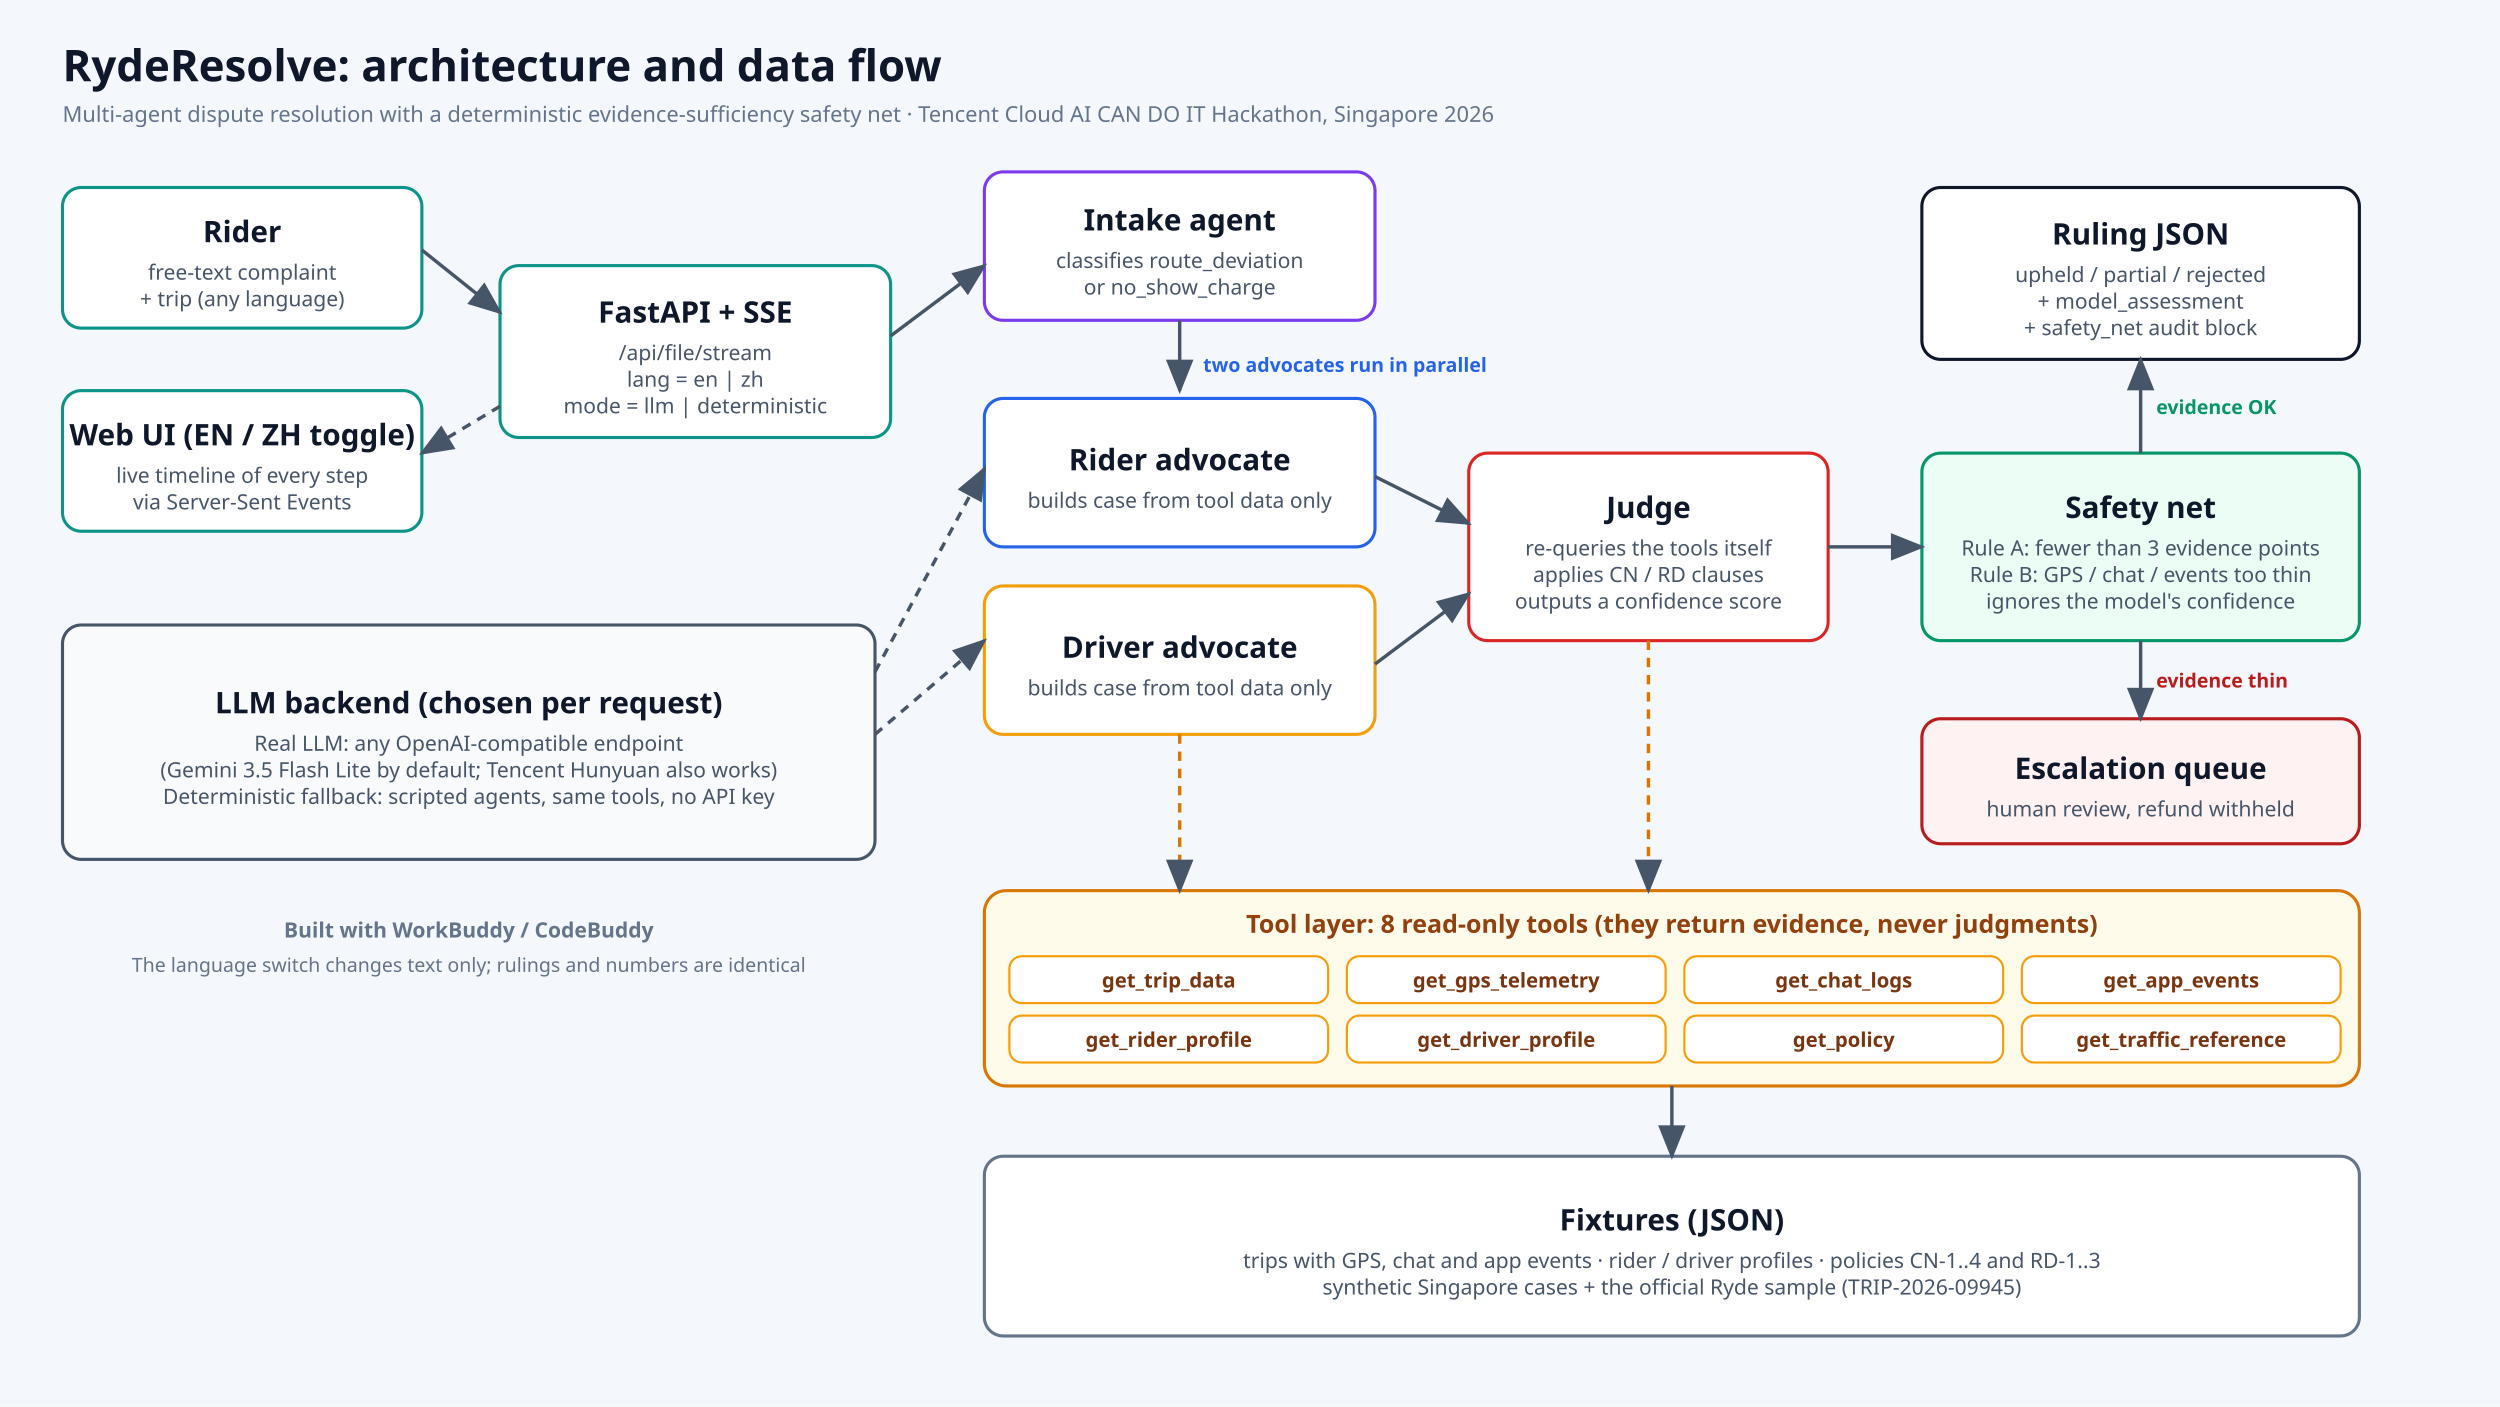
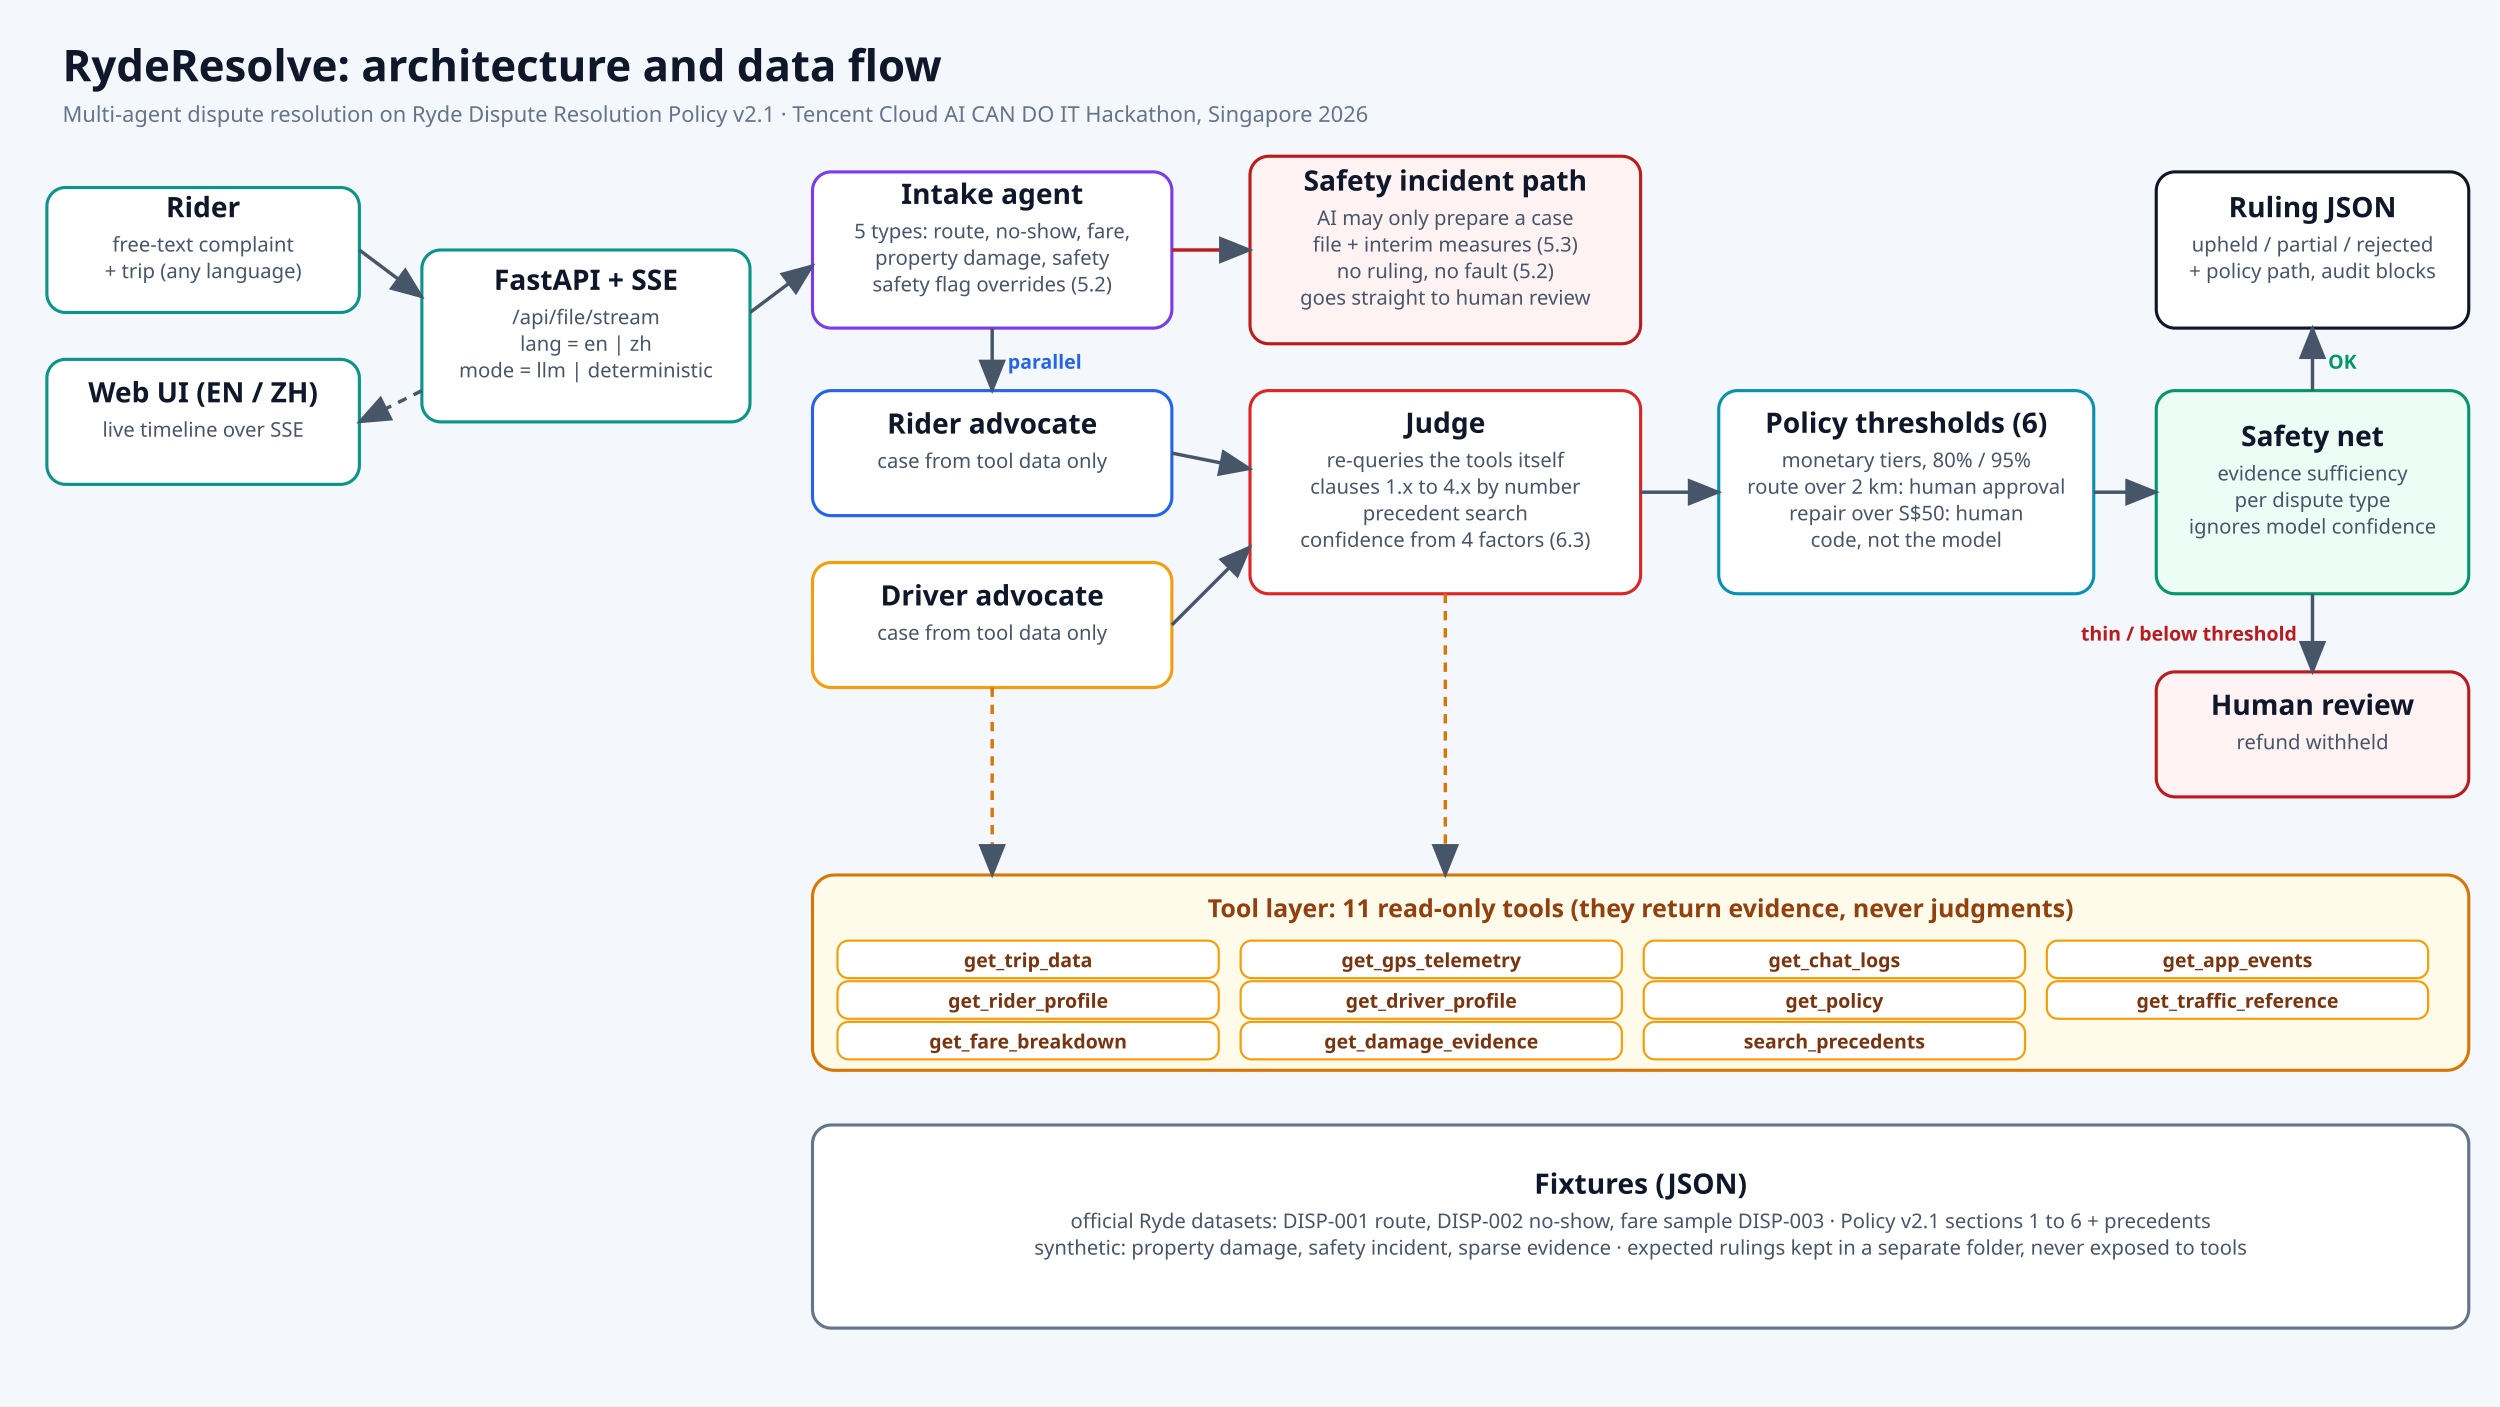
<svg xmlns="http://www.w3.org/2000/svg" width="1600" height="900" viewBox="0 0 1600 900">
  <defs>
    <marker id="a" markerWidth="10" markerHeight="8" refX="9" refY="4" orient="auto">
      <path d="M0,0 L10,4 L0,8 Z" fill="#475569" />
    </marker>
  </defs>
  <rect width="1600" height="900" fill="#f4f7fb" />
-   <text x="40" y="52" font-family="'Noto Sans','DejaVu Sans',Arial,sans-serif" font-size="28" fill="#0f172a" text-anchor="start" font-weight="700">RydeResolve: architecture and data flow</text>
-   <text x="40" y="78" font-family="'Noto Sans','DejaVu Sans',Arial,sans-serif" font-size="14" fill="#64748b" text-anchor="start" font-weight="400">Multi-agent dispute resolution with a deterministic evidence-sufficiency safety net · Tencent Cloud AI CAN DO IT Hackathon, Singapore 2026</text>
-   <rect x="40" y="120" width="230" height="90" rx="12" fill="#ffffff" stroke="#0d9488" stroke-width="2" />
-   <text x="155.0" y="155.0" font-family="'Noto Sans','DejaVu Sans',Arial,sans-serif" font-size="19" font-weight="700" fill="#0f172a" text-anchor="middle">Rider</text>
-   <text x="155.0" y="179.0" font-family="'Noto Sans','DejaVu Sans',Arial,sans-serif" font-size="13.5" fill="#475569" text-anchor="middle">free-text complaint</text>
-   <text x="155.0" y="196.0" font-family="'Noto Sans','DejaVu Sans',Arial,sans-serif" font-size="13.5" fill="#475569" text-anchor="middle">+ trip (any language)</text>
-   <rect x="40" y="250" width="230" height="90" rx="12" fill="#ffffff" stroke="#0d9488" stroke-width="2" />
-   <text x="155.0" y="285.0" font-family="'Noto Sans','DejaVu Sans',Arial,sans-serif" font-size="19" font-weight="700" fill="#0f172a" text-anchor="middle">Web UI (EN / ZH toggle)</text>
-   <text x="155.0" y="309.0" font-family="'Noto Sans','DejaVu Sans',Arial,sans-serif" font-size="13.5" fill="#475569" text-anchor="middle">live timeline of every step</text>
-   <text x="155.0" y="326.0" font-family="'Noto Sans','DejaVu Sans',Arial,sans-serif" font-size="13.5" fill="#475569" text-anchor="middle">via Server-Sent Events</text>
-   <rect x="320" y="170" width="250" height="110" rx="12" fill="#ffffff" stroke="#0d9488" stroke-width="2" />
-   <text x="445.0" y="206.5" font-family="'Noto Sans','DejaVu Sans',Arial,sans-serif" font-size="19" font-weight="700" fill="#0f172a" text-anchor="middle">FastAPI + SSE</text>
-   <text x="445.0" y="230.5" font-family="'Noto Sans','DejaVu Sans',Arial,sans-serif" font-size="13.5" fill="#475569" text-anchor="middle">/api/file/stream</text>
-   <text x="445.0" y="247.5" font-family="'Noto Sans','DejaVu Sans',Arial,sans-serif" font-size="13.5" fill="#475569" text-anchor="middle">lang = en | zh</text>
-   <text x="445.0" y="264.5" font-family="'Noto Sans','DejaVu Sans',Arial,sans-serif" font-size="13.5" fill="#475569" text-anchor="middle">mode = llm | deterministic</text>
-   <line x1="270" y1="160" x2="320" y2="200" stroke="#475569" stroke-width="2.2" marker-end="url(#a)" />
-   <line x1="320" y1="260" x2="270" y2="290" stroke="#475569" stroke-width="2.2" stroke-dasharray="6 5" marker-end="url(#a)" />
-   <rect x="630" y="110" width="250" height="95" rx="12" fill="#ffffff" stroke="#7c3aed" stroke-width="2" />
-   <text x="755.0" y="147.5" font-family="'Noto Sans','DejaVu Sans',Arial,sans-serif" font-size="19" font-weight="700" fill="#0f172a" text-anchor="middle">Intake agent</text>
-   <text x="755.0" y="171.5" font-family="'Noto Sans','DejaVu Sans',Arial,sans-serif" font-size="13.5" fill="#475569" text-anchor="middle">classifies route_deviation</text>
-   <text x="755.0" y="188.5" font-family="'Noto Sans','DejaVu Sans',Arial,sans-serif" font-size="13.5" fill="#475569" text-anchor="middle">or no_show_charge</text>
-   <line x1="570" y1="215" x2="630" y2="170" stroke="#475569" stroke-width="2.2" marker-end="url(#a)" />
-   <text x="770" y="238" font-family="'Noto Sans','DejaVu Sans',Arial,sans-serif" font-size="12.5" fill="#2563eb" text-anchor="start" font-weight="700">two advocates run in parallel</text>
-   <line x1="755" y1="205" x2="755" y2="250" stroke="#475569" stroke-width="2.2" marker-end="url(#a)" />
-   <rect x="630" y="255" width="250" height="95" rx="12" fill="#ffffff" stroke="#2563eb" stroke-width="2" />
-   <text x="755.0" y="301.0" font-family="'Noto Sans','DejaVu Sans',Arial,sans-serif" font-size="19" font-weight="700" fill="#0f172a" text-anchor="middle">Rider advocate</text>
-   <text x="755.0" y="325.0" font-family="'Noto Sans','DejaVu Sans',Arial,sans-serif" font-size="13.5" fill="#475569" text-anchor="middle">builds case from tool data only</text>
-   <rect x="630" y="375" width="250" height="95" rx="12" fill="#ffffff" stroke="#f59e0b" stroke-width="2" />
-   <text x="755.0" y="421.0" font-family="'Noto Sans','DejaVu Sans',Arial,sans-serif" font-size="19" font-weight="700" fill="#0f172a" text-anchor="middle">Driver advocate</text>
-   <text x="755.0" y="445.0" font-family="'Noto Sans','DejaVu Sans',Arial,sans-serif" font-size="13.5" fill="#475569" text-anchor="middle">builds case from tool data only</text>
-   <rect x="940" y="290" width="230" height="120" rx="12" fill="#ffffff" stroke="#dc2626" stroke-width="2" />
-   <text x="1055.0" y="331.5" font-family="'Noto Sans','DejaVu Sans',Arial,sans-serif" font-size="19" font-weight="700" fill="#0f172a" text-anchor="middle">Judge</text>
-   <text x="1055.0" y="355.5" font-family="'Noto Sans','DejaVu Sans',Arial,sans-serif" font-size="13.5" fill="#475569" text-anchor="middle">re-queries the tools itself</text>
-   <text x="1055.0" y="372.5" font-family="'Noto Sans','DejaVu Sans',Arial,sans-serif" font-size="13.5" fill="#475569" text-anchor="middle">applies CN / RD clauses</text>
-   <text x="1055.0" y="389.5" font-family="'Noto Sans','DejaVu Sans',Arial,sans-serif" font-size="13.5" fill="#475569" text-anchor="middle">outputs a confidence score</text>
-   <line x1="880" y1="305" x2="940" y2="335" stroke="#475569" stroke-width="2.2" marker-end="url(#a)" />
-   <line x1="880" y1="425" x2="940" y2="380" stroke="#475569" stroke-width="2.2" marker-end="url(#a)" />
-   <rect x="1230" y="290" width="280" height="120" rx="12" fill="#ecfdf5" stroke="#059669" stroke-width="2" />
-   <text x="1370.0" y="331.5" font-family="'Noto Sans','DejaVu Sans',Arial,sans-serif" font-size="19" font-weight="700" fill="#0f172a" text-anchor="middle">Safety net</text>
-   <text x="1370.0" y="355.5" font-family="'Noto Sans','DejaVu Sans',Arial,sans-serif" font-size="13.5" fill="#475569" text-anchor="middle">Rule A: fewer than 3 evidence points</text>
-   <text x="1370.0" y="372.5" font-family="'Noto Sans','DejaVu Sans',Arial,sans-serif" font-size="13.5" fill="#475569" text-anchor="middle">Rule B: GPS / chat / events too thin</text>
-   <text x="1370.0" y="389.5" font-family="'Noto Sans','DejaVu Sans',Arial,sans-serif" font-size="13.5" fill="#475569" text-anchor="middle">ignores the model's confidence</text>
-   <line x1="1170" y1="350" x2="1230" y2="350" stroke="#475569" stroke-width="2.2" marker-end="url(#a)" />
-   <rect x="1230" y="120" width="280" height="110" rx="12" fill="#ffffff" stroke="#0f172a" stroke-width="2" />
-   <text x="1370.0" y="156.5" font-family="'Noto Sans','DejaVu Sans',Arial,sans-serif" font-size="19" font-weight="700" fill="#0f172a" text-anchor="middle">Ruling JSON</text>
-   <text x="1370.0" y="180.5" font-family="'Noto Sans','DejaVu Sans',Arial,sans-serif" font-size="13.5" fill="#475569" text-anchor="middle">upheld / partial / rejected</text>
-   <text x="1370.0" y="197.5" font-family="'Noto Sans','DejaVu Sans',Arial,sans-serif" font-size="13.5" fill="#475569" text-anchor="middle">+ model_assessment</text>
-   <text x="1370.0" y="214.5" font-family="'Noto Sans','DejaVu Sans',Arial,sans-serif" font-size="13.5" fill="#475569" text-anchor="middle">+ safety_net audit block</text>
-   <line x1="1370" y1="290" x2="1370" y2="230" stroke="#475569" stroke-width="2.2" marker-end="url(#a)" />
-   <text x="1380" y="265" font-family="'Noto Sans','DejaVu Sans',Arial,sans-serif" font-size="12.5" fill="#059669" text-anchor="start" font-weight="700">evidence OK</text>
-   <rect x="1230" y="460" width="280" height="80" rx="12" fill="#fef2f2" stroke="#b91c1c" stroke-width="2" />
-   <text x="1370.0" y="498.5" font-family="'Noto Sans','DejaVu Sans',Arial,sans-serif" font-size="19" font-weight="700" fill="#0f172a" text-anchor="middle">Escalation queue</text>
-   <text x="1370.0" y="522.5" font-family="'Noto Sans','DejaVu Sans',Arial,sans-serif" font-size="13.5" fill="#475569" text-anchor="middle">human review, refund withheld</text>
-   <line x1="1370" y1="410" x2="1370" y2="460" stroke="#475569" stroke-width="2.2" marker-end="url(#a)" />
-   <text x="1380" y="440" font-family="'Noto Sans','DejaVu Sans',Arial,sans-serif" font-size="12.5" fill="#b91c1c" text-anchor="start" font-weight="700">evidence thin</text>
-   <rect x="630" y="570" width="880" height="125" rx="14" fill="#fffbeb" stroke="#d97706" stroke-width="2" />
-   <text x="1070" y="597" font-family="'Noto Sans','DejaVu Sans',Arial,sans-serif" font-size="16" fill="#92400e" text-anchor="middle" font-weight="700">Tool layer: 8 read-only tools (they return evidence, never judgments)</text>
-   <rect x="646" y="612" width="204" height="30" rx="8" fill="#ffffff" stroke="#f59e0b" stroke-width="1.4" />
-   <text x="748" y="632" font-family="'Noto Sans','DejaVu Sans',Arial,sans-serif" font-size="13" fill="#78350f" text-anchor="middle" font-weight="600">get_trip_data</text>
-   <rect x="862" y="612" width="204" height="30" rx="8" fill="#ffffff" stroke="#f59e0b" stroke-width="1.4" />
-   <text x="964" y="632" font-family="'Noto Sans','DejaVu Sans',Arial,sans-serif" font-size="13" fill="#78350f" text-anchor="middle" font-weight="600">get_gps_telemetry</text>
-   <rect x="1078" y="612" width="204" height="30" rx="8" fill="#ffffff" stroke="#f59e0b" stroke-width="1.4" />
-   <text x="1180" y="632" font-family="'Noto Sans','DejaVu Sans',Arial,sans-serif" font-size="13" fill="#78350f" text-anchor="middle" font-weight="600">get_chat_logs</text>
-   <rect x="1294" y="612" width="204" height="30" rx="8" fill="#ffffff" stroke="#f59e0b" stroke-width="1.4" />
-   <text x="1396" y="632" font-family="'Noto Sans','DejaVu Sans',Arial,sans-serif" font-size="13" fill="#78350f" text-anchor="middle" font-weight="600">get_app_events</text>
-   <rect x="646" y="650" width="204" height="30" rx="8" fill="#ffffff" stroke="#f59e0b" stroke-width="1.4" />
-   <text x="748" y="670" font-family="'Noto Sans','DejaVu Sans',Arial,sans-serif" font-size="13" fill="#78350f" text-anchor="middle" font-weight="600">get_rider_profile</text>
-   <rect x="862" y="650" width="204" height="30" rx="8" fill="#ffffff" stroke="#f59e0b" stroke-width="1.4" />
-   <text x="964" y="670" font-family="'Noto Sans','DejaVu Sans',Arial,sans-serif" font-size="13" fill="#78350f" text-anchor="middle" font-weight="600">get_driver_profile</text>
-   <rect x="1078" y="650" width="204" height="30" rx="8" fill="#ffffff" stroke="#f59e0b" stroke-width="1.4" />
-   <text x="1180" y="670" font-family="'Noto Sans','DejaVu Sans',Arial,sans-serif" font-size="13" fill="#78350f" text-anchor="middle" font-weight="600">get_policy</text>
-   <rect x="1294" y="650" width="204" height="30" rx="8" fill="#ffffff" stroke="#f59e0b" stroke-width="1.4" />
-   <text x="1396" y="670" font-family="'Noto Sans','DejaVu Sans',Arial,sans-serif" font-size="13" fill="#78350f" text-anchor="middle" font-weight="600">get_traffic_reference</text>
-   <line x1="755" y1="470" x2="755" y2="570" stroke="#d97706" stroke-width="2.2" stroke-dasharray="6 5" marker-end="url(#a)" />
-   <line x1="1055" y1="410" x2="1055" y2="570" stroke="#d97706" stroke-width="2.2" stroke-dasharray="6 5" marker-end="url(#a)" />
-   <rect x="630" y="740" width="880" height="115" rx="12" fill="#ffffff" stroke="#64748b" stroke-width="2" />
-   <text x="1070.0" y="787.5" font-family="'Noto Sans','DejaVu Sans',Arial,sans-serif" font-size="19" font-weight="700" fill="#0f172a" text-anchor="middle">Fixtures (JSON)</text>
-   <text x="1070.0" y="811.5" font-family="'Noto Sans','DejaVu Sans',Arial,sans-serif" font-size="13.5" fill="#475569" text-anchor="middle">trips with GPS, chat and app events · rider / driver profiles · policies CN-1..4 and RD-1..3</text>
-   <text x="1070.0" y="828.5" font-family="'Noto Sans','DejaVu Sans',Arial,sans-serif" font-size="13.5" fill="#475569" text-anchor="middle">synthetic Singapore cases + the official Ryde sample (TRIP-2026-09945)</text>
-   <line x1="1070" y1="695" x2="1070" y2="740" stroke="#475569" stroke-width="2.2" marker-end="url(#a)" />
-   <rect x="40" y="400" width="520" height="150" rx="12" fill="#f8fafc" stroke="#475569" stroke-width="2" />
-   <text x="300.0" y="456.5" font-family="'Noto Sans','DejaVu Sans',Arial,sans-serif" font-size="19" font-weight="700" fill="#0f172a" text-anchor="middle">LLM backend (chosen per request)</text>
-   <text x="300.0" y="480.5" font-family="'Noto Sans','DejaVu Sans',Arial,sans-serif" font-size="13.5" fill="#475569" text-anchor="middle">Real LLM: any OpenAI-compatible endpoint</text>
-   <text x="300.0" y="497.5" font-family="'Noto Sans','DejaVu Sans',Arial,sans-serif" font-size="13.5" fill="#475569" text-anchor="middle">(Gemini 3.5 Flash Lite by default; Tencent Hunyuan also works)</text>
-   <text x="300.0" y="514.5" font-family="'Noto Sans','DejaVu Sans',Arial,sans-serif" font-size="13.5" fill="#475569" text-anchor="middle">Deterministic fallback: scripted agents, same tools, no API key</text>
-   <line x1="560" y1="470" x2="630" y2="410" stroke="#475569" stroke-width="2.2" stroke-dasharray="6 5" marker-end="url(#a)" />
-   <line x1="560" y1="430" x2="630" y2="300" stroke="#475569" stroke-width="2.2" stroke-dasharray="6 5" marker-end="url(#a)" />
-   <text x="300" y="600" font-family="'Noto Sans','DejaVu Sans',Arial,sans-serif" font-size="13.5" fill="#64748b" text-anchor="middle" font-weight="600">Built with WorkBuddy / CodeBuddy</text>
-   <text x="300" y="622" font-family="'Noto Sans','DejaVu Sans',Arial,sans-serif" font-size="12.5" fill="#64748b" text-anchor="middle" font-weight="400">The language switch changes text only; rulings and numbers are identical</text>
+   <text x="40" y="52" font-family="'Noto Sans','DejaVu Sans',Arial,sans-serif" font-size="28" font-weight="700" fill="#0f172a">RydeResolve: architecture and data flow</text>
+   <text x="40" y="78" font-family="'Noto Sans','DejaVu Sans',Arial,sans-serif" font-size="14" fill="#64748b">Multi-agent dispute resolution on Ryde Dispute Resolution Policy v2.1 · Tencent Cloud AI CAN DO IT Hackathon, Singapore 2026</text>
+   <rect x="30" y="120" width="200" height="80" rx="12" fill="#ffffff" stroke="#0d9488" stroke-width="2" />
+   <text x="130.0" y="139.0" font-family="'Noto Sans','DejaVu Sans',Arial,sans-serif" font-size="18" font-weight="700" fill="#0f172a" text-anchor="middle">Rider</text>
+   <text x="130.0" y="161.0" font-family="'Noto Sans','DejaVu Sans',Arial,sans-serif" font-size="13" fill="#475569" text-anchor="middle">free-text complaint</text>
+   <text x="130.0" y="178.0" font-family="'Noto Sans','DejaVu Sans',Arial,sans-serif" font-size="13" fill="#475569" text-anchor="middle">+ trip (any language)</text>
+   <rect x="30" y="230" width="200" height="80" rx="12" fill="#ffffff" stroke="#0d9488" stroke-width="2" />
+   <text x="130.0" y="257.5" font-family="'Noto Sans','DejaVu Sans',Arial,sans-serif" font-size="18" font-weight="700" fill="#0f172a" text-anchor="middle">Web UI (EN / ZH)</text>
+   <text x="130.0" y="279.5" font-family="'Noto Sans','DejaVu Sans',Arial,sans-serif" font-size="13" fill="#475569" text-anchor="middle">live timeline over SSE</text>
+   <rect x="270" y="160" width="210" height="110" rx="12" fill="#ffffff" stroke="#0d9488" stroke-width="2" />
+   <text x="375.0" y="185.5" font-family="'Noto Sans','DejaVu Sans',Arial,sans-serif" font-size="18" font-weight="700" fill="#0f172a" text-anchor="middle">FastAPI + SSE</text>
+   <text x="375.0" y="207.5" font-family="'Noto Sans','DejaVu Sans',Arial,sans-serif" font-size="13" fill="#475569" text-anchor="middle">/api/file/stream</text>
+   <text x="375.0" y="224.5" font-family="'Noto Sans','DejaVu Sans',Arial,sans-serif" font-size="13" fill="#475569" text-anchor="middle">lang = en | zh</text>
+   <text x="375.0" y="241.5" font-family="'Noto Sans','DejaVu Sans',Arial,sans-serif" font-size="13" fill="#475569" text-anchor="middle">mode = llm | deterministic</text>
+   <line x1="230" y1="160" x2="270" y2="190" stroke="#475569" stroke-width="2.2" marker-end="url(#a)" />
+   <line x1="270" y1="250" x2="230" y2="270" stroke="#475569" stroke-width="2.2" stroke-dasharray="6 5" marker-end="url(#a)" />
+   <rect x="520" y="110" width="230" height="100" rx="12" fill="#ffffff" stroke="#7c3aed" stroke-width="2" />
+   <text x="635.0" y="130.5" font-family="'Noto Sans','DejaVu Sans',Arial,sans-serif" font-size="18" font-weight="700" fill="#0f172a" text-anchor="middle">Intake agent</text>
+   <text x="635.0" y="152.5" font-family="'Noto Sans','DejaVu Sans',Arial,sans-serif" font-size="13" fill="#475569" text-anchor="middle">5 types: route, no-show, fare,</text>
+   <text x="635.0" y="169.5" font-family="'Noto Sans','DejaVu Sans',Arial,sans-serif" font-size="13" fill="#475569" text-anchor="middle">property damage, safety</text>
+   <text x="635.0" y="186.5" font-family="'Noto Sans','DejaVu Sans',Arial,sans-serif" font-size="13" fill="#475569" text-anchor="middle">safety flag overrides (5.2)</text>
+   <line x1="480" y1="200" x2="520" y2="170" stroke="#475569" stroke-width="2.2" marker-end="url(#a)" />
+   <rect x="520" y="250" width="230" height="80" rx="12" fill="#ffffff" stroke="#2563eb" stroke-width="2" />
+   <text x="635.0" y="277.5" font-family="'Noto Sans','DejaVu Sans',Arial,sans-serif" font-size="18" font-weight="700" fill="#0f172a" text-anchor="middle">Rider advocate</text>
+   <text x="635.0" y="299.5" font-family="'Noto Sans','DejaVu Sans',Arial,sans-serif" font-size="13" fill="#475569" text-anchor="middle">case from tool data only</text>
+   <rect x="520" y="360" width="230" height="80" rx="12" fill="#ffffff" stroke="#f59e0b" stroke-width="2" />
+   <text x="635.0" y="387.5" font-family="'Noto Sans','DejaVu Sans',Arial,sans-serif" font-size="18" font-weight="700" fill="#0f172a" text-anchor="middle">Driver advocate</text>
+   <text x="635.0" y="409.5" font-family="'Noto Sans','DejaVu Sans',Arial,sans-serif" font-size="13" fill="#475569" text-anchor="middle">case from tool data only</text>
+   <line x1="635" y1="210" x2="635" y2="250" stroke="#475569" stroke-width="2.2" marker-end="url(#a)" />
+   <text x="645" y="236" font-family="'Noto Sans','DejaVu Sans',Arial,sans-serif" font-size="12.5" fill="#2563eb" font-weight="700">parallel</text>
+   <rect x="800" y="250" width="250" height="130" rx="12" fill="#ffffff" stroke="#dc2626" stroke-width="2" />
+   <text x="925.0" y="277.0" font-family="'Noto Sans','DejaVu Sans',Arial,sans-serif" font-size="18" font-weight="700" fill="#0f172a" text-anchor="middle">Judge</text>
+   <text x="925.0" y="299.0" font-family="'Noto Sans','DejaVu Sans',Arial,sans-serif" font-size="13" fill="#475569" text-anchor="middle">re-queries the tools itself</text>
+   <text x="925.0" y="316.0" font-family="'Noto Sans','DejaVu Sans',Arial,sans-serif" font-size="13" fill="#475569" text-anchor="middle">clauses 1.x to 4.x by number</text>
+   <text x="925.0" y="333.0" font-family="'Noto Sans','DejaVu Sans',Arial,sans-serif" font-size="13" fill="#475569" text-anchor="middle">precedent search</text>
+   <text x="925.0" y="350.0" font-family="'Noto Sans','DejaVu Sans',Arial,sans-serif" font-size="13" fill="#475569" text-anchor="middle">confidence from 4 factors (6.3)</text>
+   <line x1="750" y1="290" x2="800" y2="300" stroke="#475569" stroke-width="2.2" marker-end="url(#a)" />
+   <line x1="750" y1="400" x2="800" y2="350" stroke="#475569" stroke-width="2.2" marker-end="url(#a)" />
+   <rect x="1100" y="250" width="240" height="130" rx="12" fill="#ffffff" stroke="#0891b2" stroke-width="2" />
+   <text x="1220.0" y="277.0" font-family="'Noto Sans','DejaVu Sans',Arial,sans-serif" font-size="18" font-weight="700" fill="#0f172a" text-anchor="middle">Policy thresholds (6)</text>
+   <text x="1220.0" y="299.0" font-family="'Noto Sans','DejaVu Sans',Arial,sans-serif" font-size="13" fill="#475569" text-anchor="middle">monetary tiers, 80% / 95%</text>
+   <text x="1220.0" y="316.0" font-family="'Noto Sans','DejaVu Sans',Arial,sans-serif" font-size="13" fill="#475569" text-anchor="middle">route over 2 km: human approval</text>
+   <text x="1220.0" y="333.0" font-family="'Noto Sans','DejaVu Sans',Arial,sans-serif" font-size="13" fill="#475569" text-anchor="middle">repair over S$50: human</text>
+   <text x="1220.0" y="350.0" font-family="'Noto Sans','DejaVu Sans',Arial,sans-serif" font-size="13" fill="#475569" text-anchor="middle">code, not the model</text>
+   <line x1="1050" y1="315" x2="1100" y2="315" stroke="#475569" stroke-width="2.2" marker-end="url(#a)" />
+   <rect x="1380" y="250" width="200" height="130" rx="12" fill="#ecfdf5" stroke="#059669" stroke-width="2" />
+   <text x="1480.0" y="285.5" font-family="'Noto Sans','DejaVu Sans',Arial,sans-serif" font-size="18" font-weight="700" fill="#0f172a" text-anchor="middle">Safety net</text>
+   <text x="1480.0" y="307.5" font-family="'Noto Sans','DejaVu Sans',Arial,sans-serif" font-size="13" fill="#475569" text-anchor="middle">evidence sufficiency</text>
+   <text x="1480.0" y="324.5" font-family="'Noto Sans','DejaVu Sans',Arial,sans-serif" font-size="13" fill="#475569" text-anchor="middle">per dispute type</text>
+   <text x="1480.0" y="341.5" font-family="'Noto Sans','DejaVu Sans',Arial,sans-serif" font-size="13" fill="#475569" text-anchor="middle">ignores model confidence</text>
+   <line x1="1340" y1="315" x2="1380" y2="315" stroke="#475569" stroke-width="2.2" marker-end="url(#a)" />
+   <rect x="1380" y="110" width="200" height="100" rx="12" fill="#ffffff" stroke="#0f172a" stroke-width="2" />
+   <text x="1480.0" y="139.0" font-family="'Noto Sans','DejaVu Sans',Arial,sans-serif" font-size="18" font-weight="700" fill="#0f172a" text-anchor="middle">Ruling JSON</text>
+   <text x="1480.0" y="161.0" font-family="'Noto Sans','DejaVu Sans',Arial,sans-serif" font-size="13" fill="#475569" text-anchor="middle">upheld / partial / rejected</text>
+   <text x="1480.0" y="178.0" font-family="'Noto Sans','DejaVu Sans',Arial,sans-serif" font-size="13" fill="#475569" text-anchor="middle">+ policy path, audit blocks</text>
+   <line x1="1480" y1="250" x2="1480" y2="210" stroke="#475569" stroke-width="2.2" marker-end="url(#a)" />
+   <text x="1490" y="236" font-family="'Noto Sans','DejaVu Sans',Arial,sans-serif" font-size="12.5" fill="#059669" font-weight="700">OK</text>
+   <rect x="1380" y="430" width="200" height="80" rx="12" fill="#fef2f2" stroke="#b91c1c" stroke-width="2" />
+   <text x="1480.0" y="457.5" font-family="'Noto Sans','DejaVu Sans',Arial,sans-serif" font-size="18" font-weight="700" fill="#0f172a" text-anchor="middle">Human review</text>
+   <text x="1480.0" y="479.5" font-family="'Noto Sans','DejaVu Sans',Arial,sans-serif" font-size="13" fill="#475569" text-anchor="middle">refund withheld</text>
+   <line x1="1480" y1="380" x2="1480" y2="430" stroke="#475569" stroke-width="2.2" marker-end="url(#a)" />
+   <text x="1470" y="410" font-family="'Noto Sans','DejaVu Sans',Arial,sans-serif" font-size="12.5" fill="#b91c1c" font-weight="700" text-anchor="end">thin / below threshold</text>
+   <rect x="800" y="100" width="250" height="120" rx="12" fill="#fef2f2" stroke="#b91c1c" stroke-width="2" />
+   <text x="925.0" y="122.0" font-family="'Noto Sans','DejaVu Sans',Arial,sans-serif" font-size="18" font-weight="700" fill="#0f172a" text-anchor="middle">Safety incident path</text>
+   <text x="925.0" y="144.0" font-family="'Noto Sans','DejaVu Sans',Arial,sans-serif" font-size="13" fill="#475569" text-anchor="middle">AI may only prepare a case</text>
+   <text x="925.0" y="161.0" font-family="'Noto Sans','DejaVu Sans',Arial,sans-serif" font-size="13" fill="#475569" text-anchor="middle">file + interim measures (5.3)</text>
+   <text x="925.0" y="178.0" font-family="'Noto Sans','DejaVu Sans',Arial,sans-serif" font-size="13" fill="#475569" text-anchor="middle">no ruling, no fault (5.2)</text>
+   <text x="925.0" y="195.0" font-family="'Noto Sans','DejaVu Sans',Arial,sans-serif" font-size="13" fill="#475569" text-anchor="middle">goes straight to human review</text>
+   <line x1="750" y1="160" x2="800" y2="160" stroke="#b91c1c" stroke-width="2.2" marker-end="url(#a)" />
+   <rect x="520" y="560" width="1060" height="125" rx="14" fill="#fffbeb" stroke="#d97706" stroke-width="2" />
+   <text x="1050" y="587" font-family="'Noto Sans','DejaVu Sans',Arial,sans-serif" font-size="16" font-weight="700" fill="#92400e" text-anchor="middle">Tool layer: 11 read-only tools (they return evidence, never judgments)</text>
+   <rect x="536" y="602" width="244" height="24" rx="7" fill="#ffffff" stroke="#f59e0b" stroke-width="1.4" />
+   <text x="658" y="619" font-family="'Noto Sans','DejaVu Sans',Arial,sans-serif" font-size="12.5" font-weight="600" fill="#78350f" text-anchor="middle">get_trip_data</text>
+   <rect x="794" y="602" width="244" height="24" rx="7" fill="#ffffff" stroke="#f59e0b" stroke-width="1.4" />
+   <text x="916" y="619" font-family="'Noto Sans','DejaVu Sans',Arial,sans-serif" font-size="12.5" font-weight="600" fill="#78350f" text-anchor="middle">get_gps_telemetry</text>
+   <rect x="1052" y="602" width="244" height="24" rx="7" fill="#ffffff" stroke="#f59e0b" stroke-width="1.4" />
+   <text x="1174" y="619" font-family="'Noto Sans','DejaVu Sans',Arial,sans-serif" font-size="12.5" font-weight="600" fill="#78350f" text-anchor="middle">get_chat_logs</text>
+   <rect x="1310" y="602" width="244" height="24" rx="7" fill="#ffffff" stroke="#f59e0b" stroke-width="1.4" />
+   <text x="1432" y="619" font-family="'Noto Sans','DejaVu Sans',Arial,sans-serif" font-size="12.5" font-weight="600" fill="#78350f" text-anchor="middle">get_app_events</text>
+   <rect x="536" y="628" width="244" height="24" rx="7" fill="#ffffff" stroke="#f59e0b" stroke-width="1.4" />
+   <text x="658" y="645" font-family="'Noto Sans','DejaVu Sans',Arial,sans-serif" font-size="12.5" font-weight="600" fill="#78350f" text-anchor="middle">get_rider_profile</text>
+   <rect x="794" y="628" width="244" height="24" rx="7" fill="#ffffff" stroke="#f59e0b" stroke-width="1.4" />
+   <text x="916" y="645" font-family="'Noto Sans','DejaVu Sans',Arial,sans-serif" font-size="12.5" font-weight="600" fill="#78350f" text-anchor="middle">get_driver_profile</text>
+   <rect x="1052" y="628" width="244" height="24" rx="7" fill="#ffffff" stroke="#f59e0b" stroke-width="1.4" />
+   <text x="1174" y="645" font-family="'Noto Sans','DejaVu Sans',Arial,sans-serif" font-size="12.5" font-weight="600" fill="#78350f" text-anchor="middle">get_policy</text>
+   <rect x="1310" y="628" width="244" height="24" rx="7" fill="#ffffff" stroke="#f59e0b" stroke-width="1.4" />
+   <text x="1432" y="645" font-family="'Noto Sans','DejaVu Sans',Arial,sans-serif" font-size="12.5" font-weight="600" fill="#78350f" text-anchor="middle">get_traffic_reference</text>
+   <rect x="536" y="654" width="244" height="24" rx="7" fill="#ffffff" stroke="#f59e0b" stroke-width="1.4" />
+   <text x="658" y="671" font-family="'Noto Sans','DejaVu Sans',Arial,sans-serif" font-size="12.5" font-weight="600" fill="#78350f" text-anchor="middle">get_fare_breakdown</text>
+   <rect x="794" y="654" width="244" height="24" rx="7" fill="#ffffff" stroke="#f59e0b" stroke-width="1.4" />
+   <text x="916" y="671" font-family="'Noto Sans','DejaVu Sans',Arial,sans-serif" font-size="12.5" font-weight="600" fill="#78350f" text-anchor="middle">get_damage_evidence</text>
+   <rect x="1052" y="654" width="244" height="24" rx="7" fill="#ffffff" stroke="#f59e0b" stroke-width="1.4" />
+   <text x="1174" y="671" font-family="'Noto Sans','DejaVu Sans',Arial,sans-serif" font-size="12.5" font-weight="600" fill="#78350f" text-anchor="middle">search_precedents</text>
+   <line x1="635" y1="440" x2="635" y2="560" stroke="#d97706" stroke-width="2.2" stroke-dasharray="6 5" marker-end="url(#a)" />
+   <line x1="925" y1="380" x2="925" y2="560" stroke="#d97706" stroke-width="2.2" stroke-dasharray="6 5" marker-end="url(#a)" />
+   <rect x="520" y="720" width="1060" height="130" rx="12" fill="#ffffff" stroke="#64748b" stroke-width="2" />
+   <text x="1050.0" y="764.0" font-family="'Noto Sans','DejaVu Sans',Arial,sans-serif" font-size="18" font-weight="700" fill="#0f172a" text-anchor="middle">Fixtures (JSON)</text>
+   <text x="1050.0" y="786.0" font-family="'Noto Sans','DejaVu Sans',Arial,sans-serif" font-size="13" fill="#475569" text-anchor="middle">official Ryde datasets: DISP-001 route, DISP-002 no-show, fare sample DISP-003 · Policy v2.1 sections 1 to 6 + precedents</text>
+   <text x="1050.0" y="803.0" font-family="'Noto Sans','DejaVu Sans',Arial,sans-serif" font-size="13" fill="#475569" text-anchor="middle">synthetic: property damage, safety incident, sparse evidence · expected rulings kept in a separate folder, never exposed to tools</text>
</svg>
